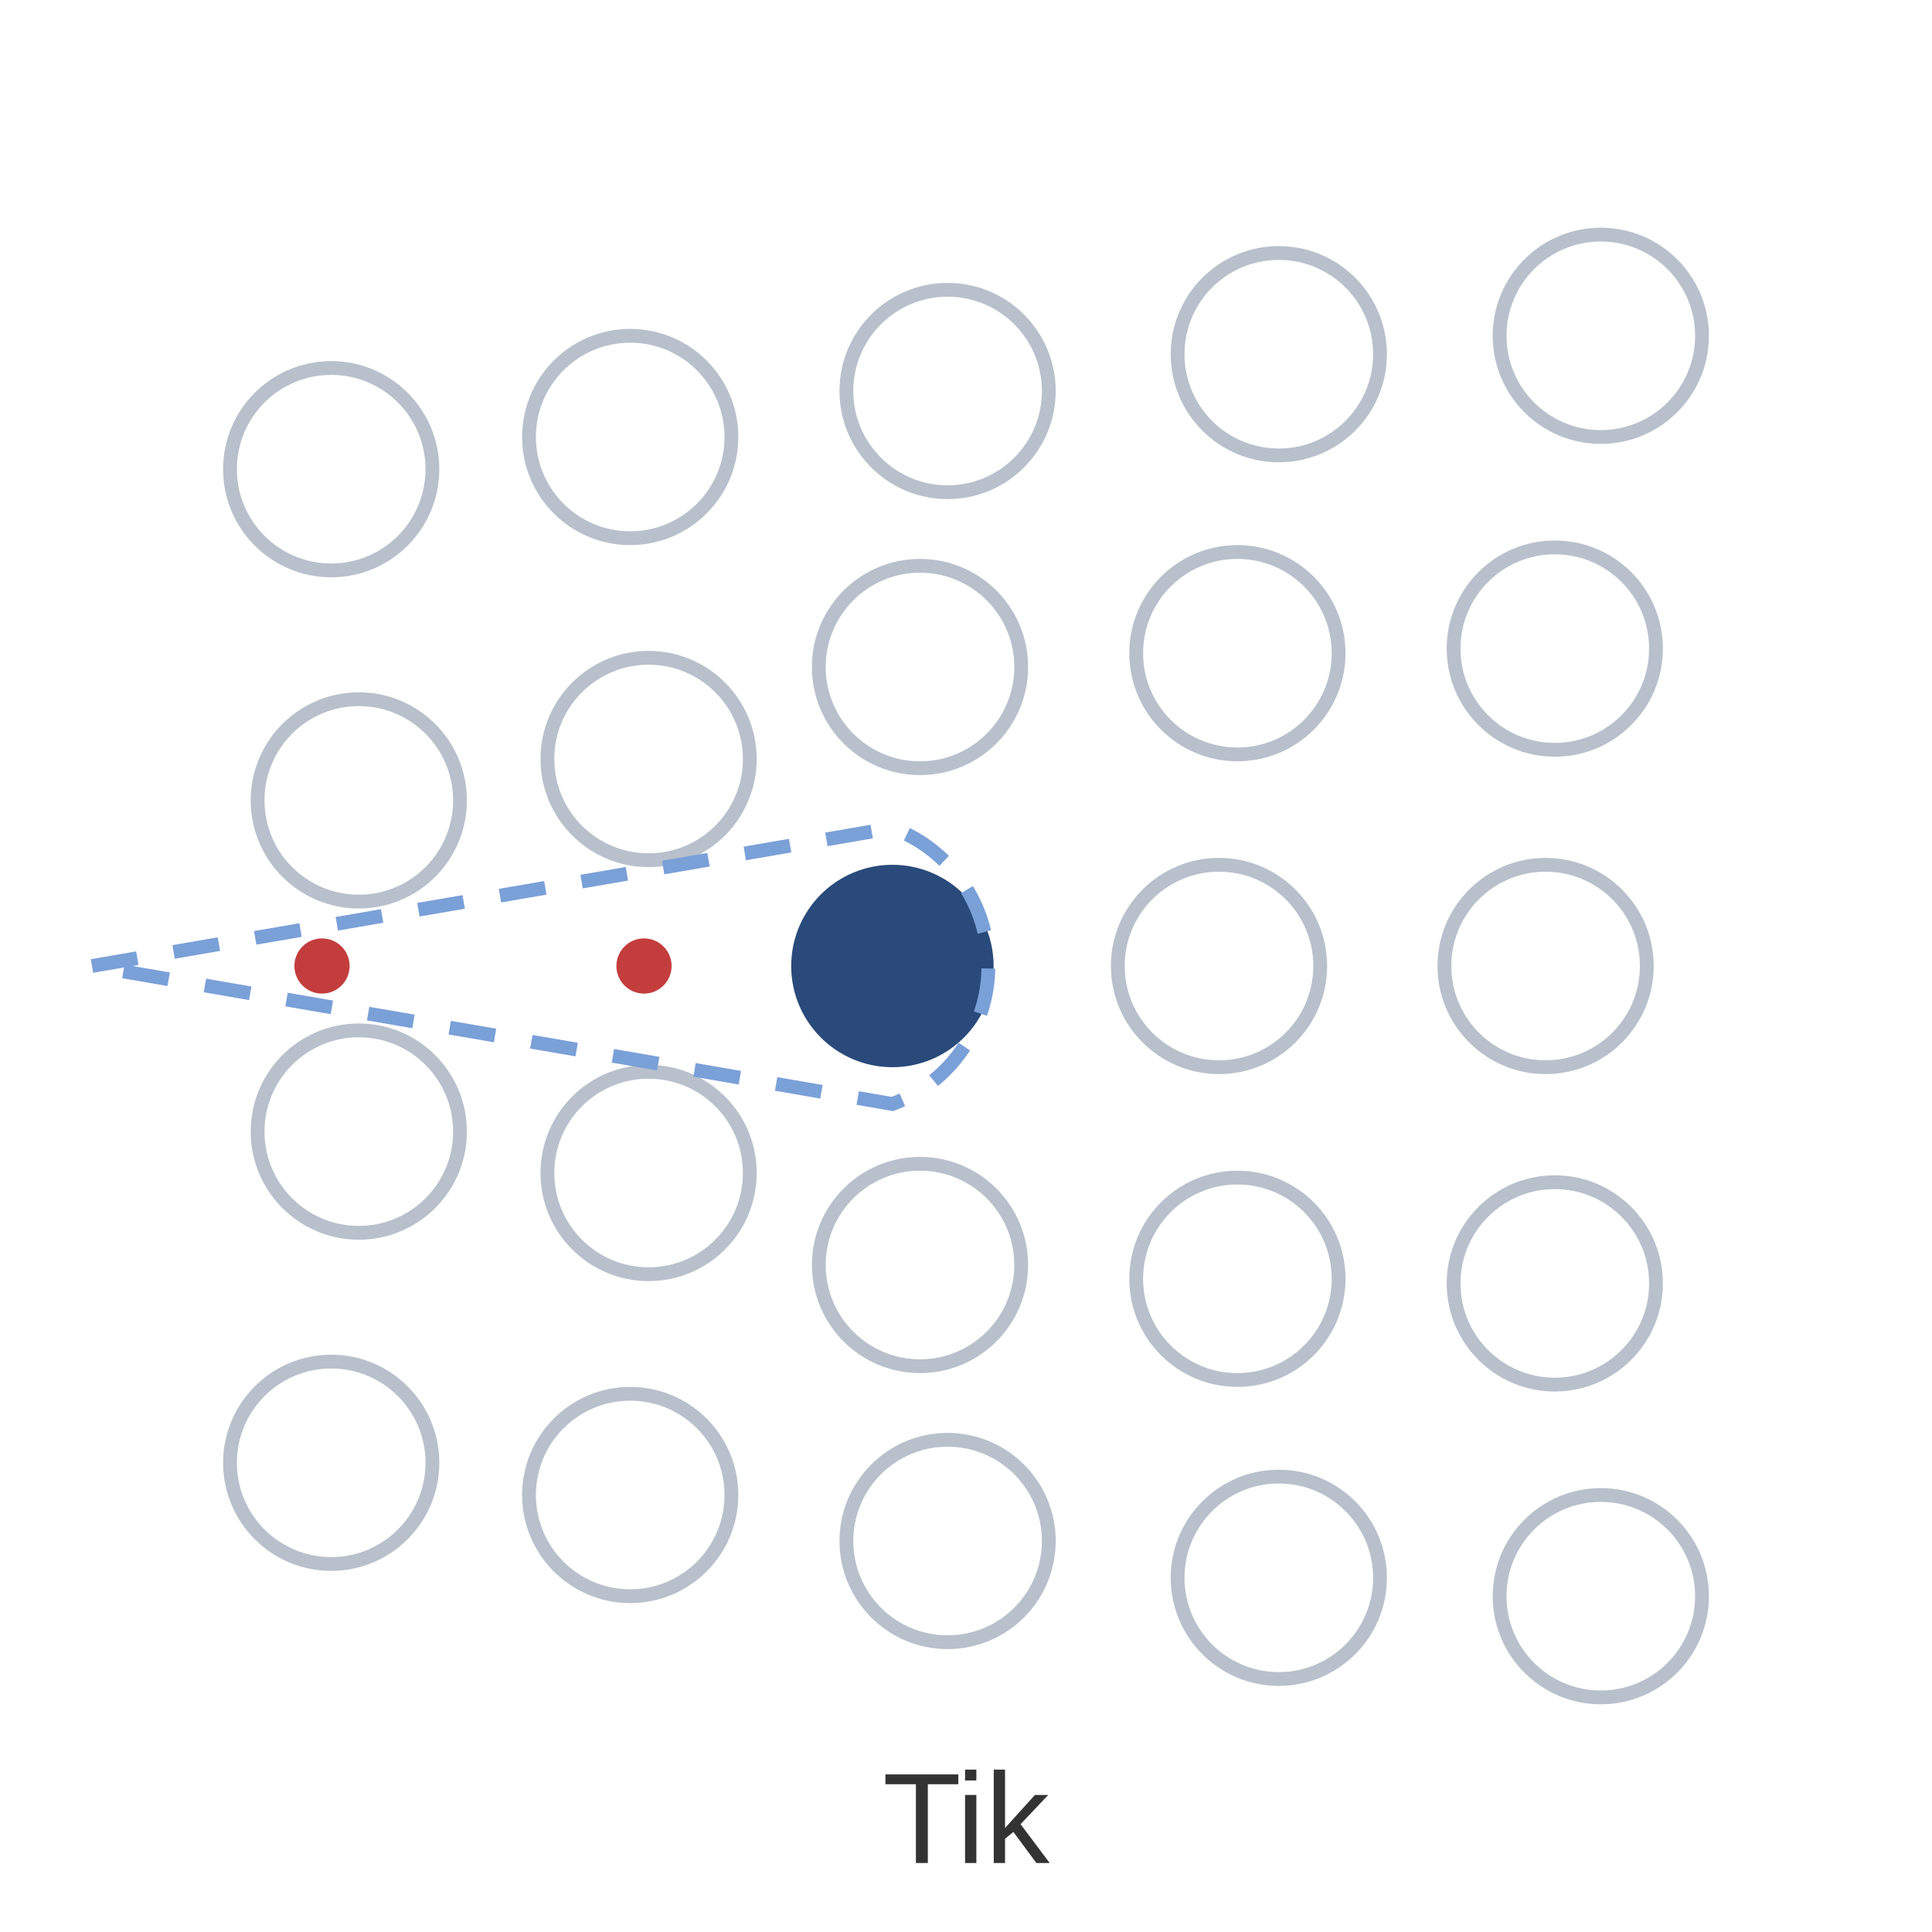
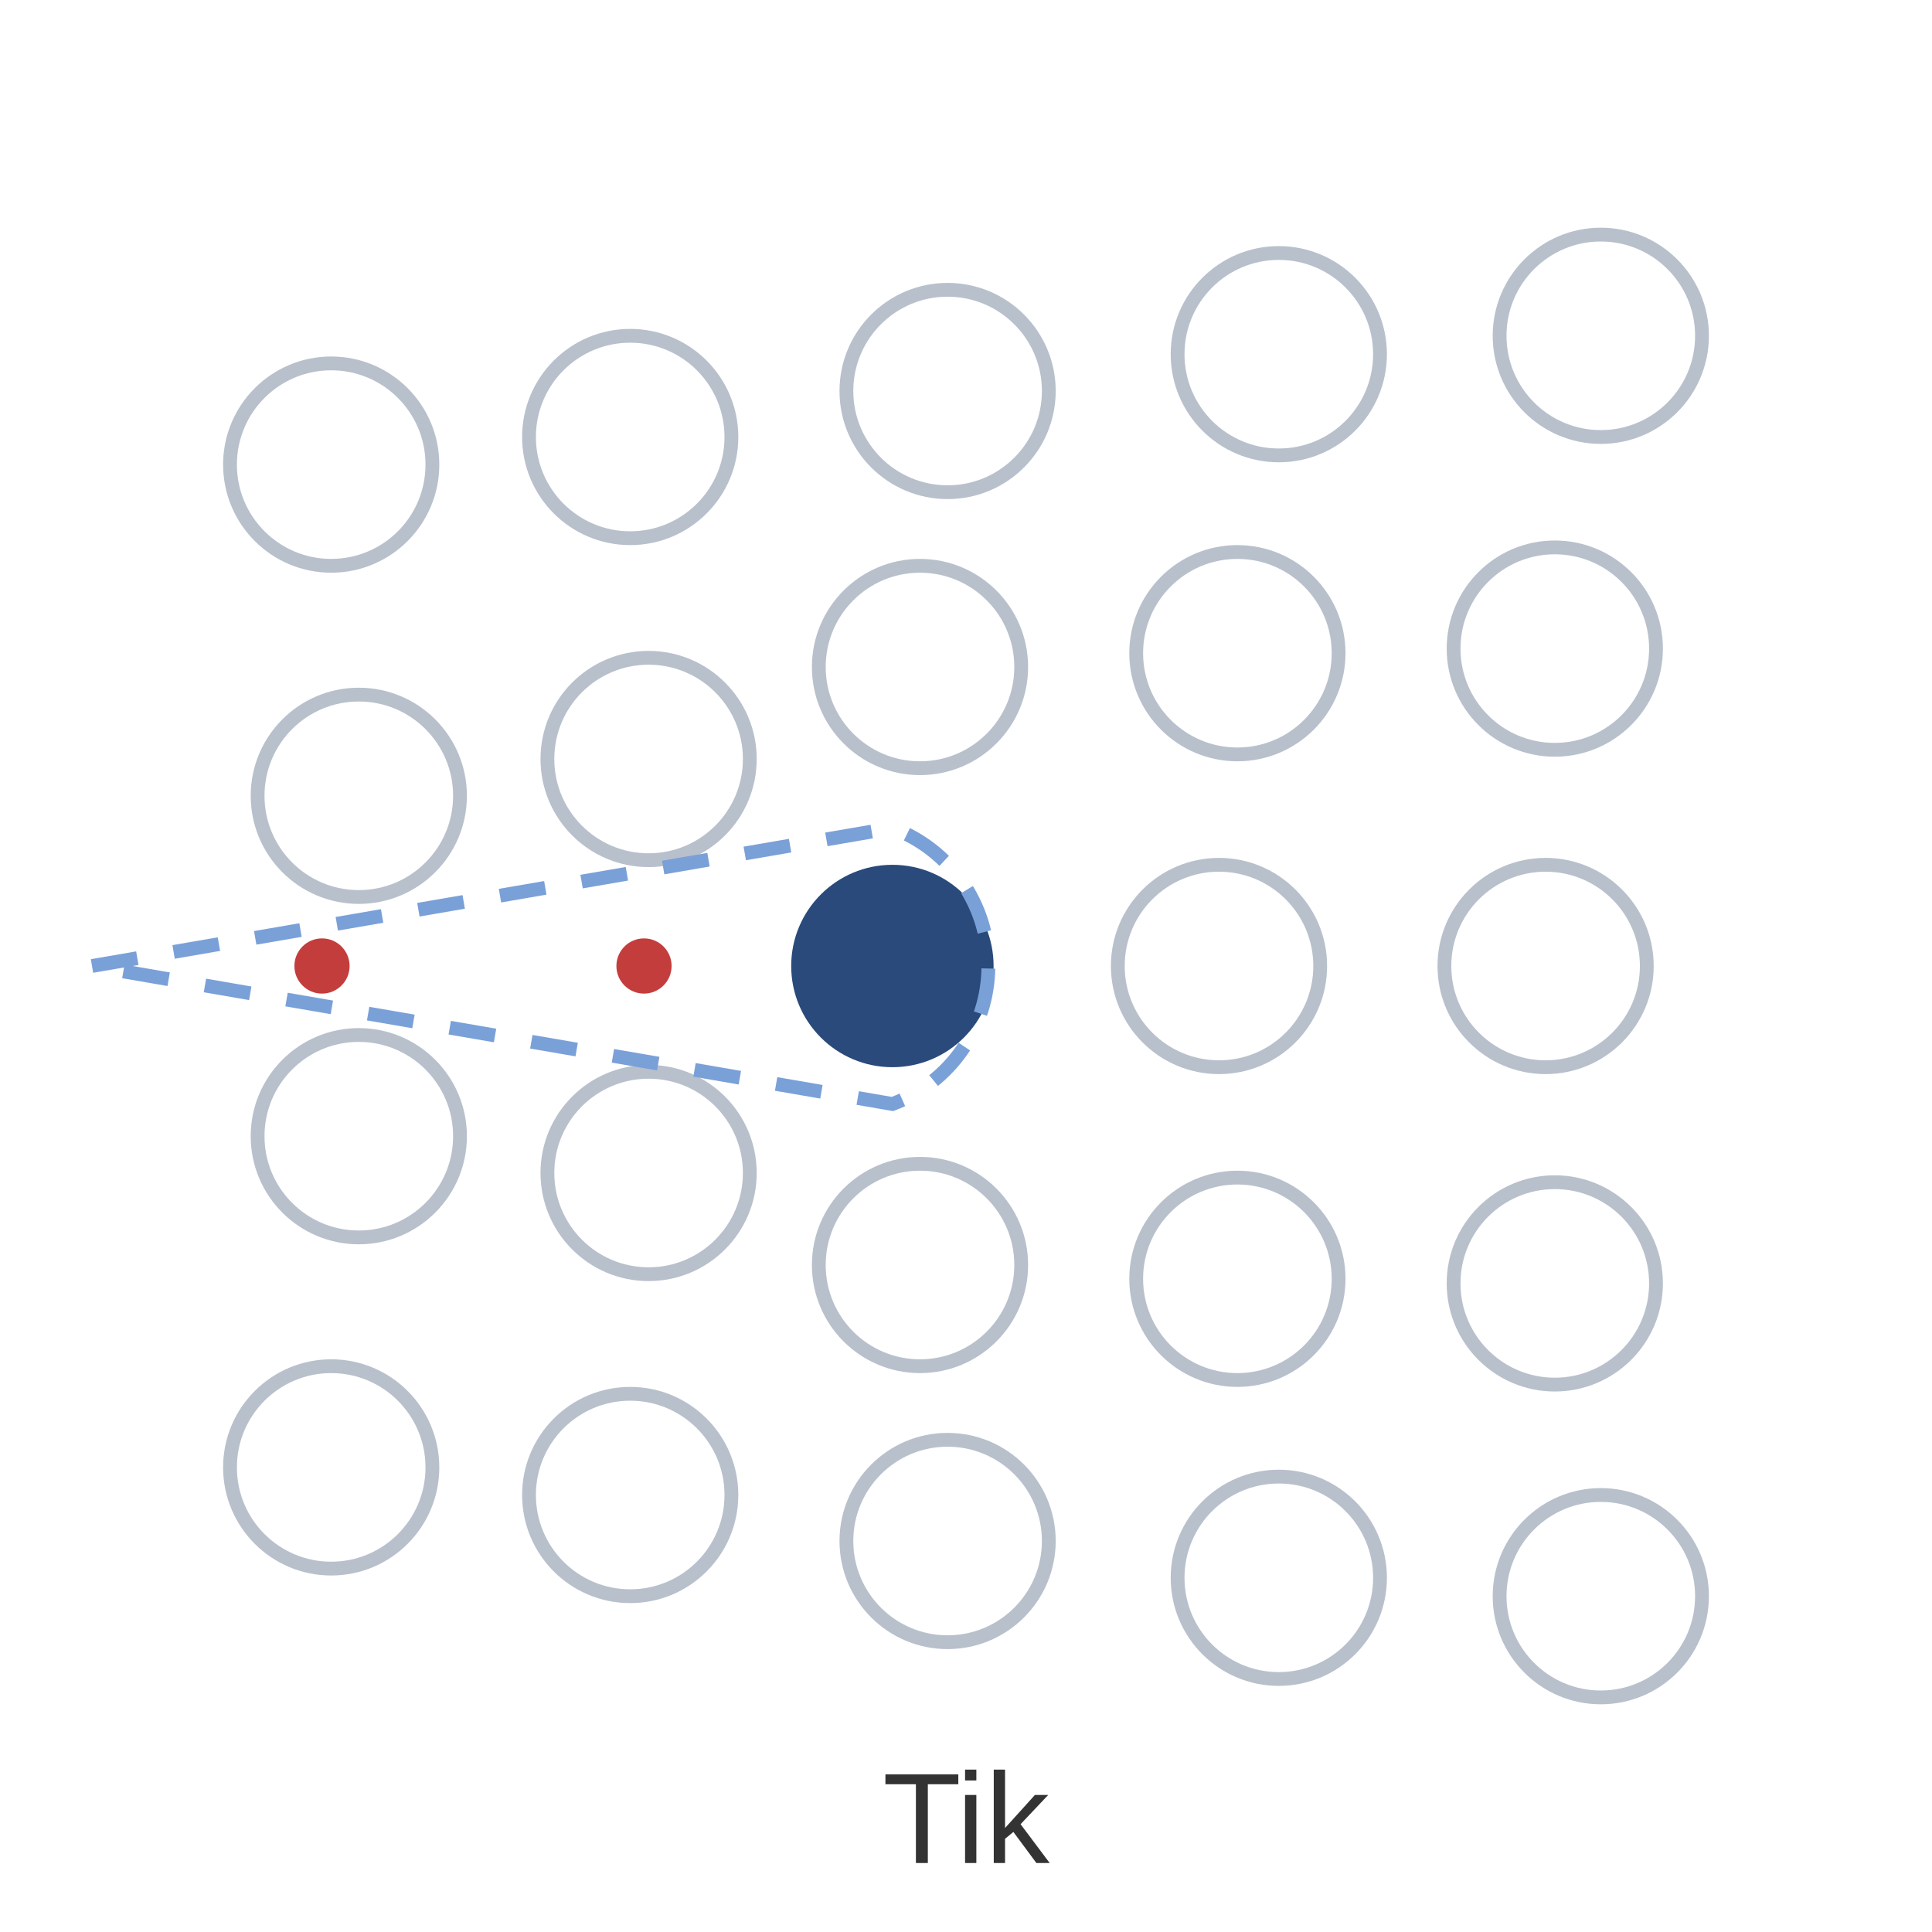
<svg xmlns="http://www.w3.org/2000/svg" width="420" height="420" viewBox="0 0 420 420">
  <rect width="100%" height="100%" fill="white" />
  <g fill="none" stroke="#b8c0cc" stroke-width="3">
-     <circle cx="72" cy="102" r="22" />
+     <circle cx="72" cy="101" r="22" />
    <circle cx="137" cy="95" r="22" />
    <circle cx="206" cy="85" r="22" />
    <circle cx="278" cy="77" r="22" />
    <circle cx="348" cy="73" r="22" />
-     <circle cx="78" cy="174" r="22" />
+     <circle cx="78" cy="173" r="22" />
    <circle cx="141" cy="165" r="22" />
    <circle cx="200" cy="145" r="22" />
    <circle cx="269" cy="142" r="22" />
    <circle cx="338" cy="141" r="22" />
    <circle cx="265" cy="210" r="22" />
    <circle cx="336" cy="210" r="22" />
-     <circle cx="78" cy="246" r="22" />
+     <circle cx="78" cy="247" r="22" />
    <circle cx="141" cy="255" r="22" />
    <circle cx="200" cy="275" r="22" />
    <circle cx="269" cy="278" r="22" />
    <circle cx="338" cy="279" r="22" />
-     <circle cx="72" cy="318" r="22" />
+     <circle cx="72" cy="319" r="22" />
    <circle cx="137" cy="325" r="22" />
    <circle cx="206" cy="335" r="22" />
    <circle cx="278" cy="343" r="22" />
    <circle cx="348" cy="347" r="22" />
  </g>
  <circle cx="194" cy="210" r="22" fill="#294a7a" />
  <circle cx="140" cy="210" r="6" fill="#c43d3d" />
  <circle cx="70" cy="210" r="6" fill="#c43d3d" />
  <path d="   M 20 210   L 194 180   A 32 32 0 0 1 194 240   Z" fill="none" stroke="#7aa0d8" stroke-width="3" stroke-dasharray="10 8" />
  <text x="210" y="405" text-anchor="middle" font-family="Arial, sans-serif" font-size="28" fill="#333">
    Tik
  </text>
</svg>
